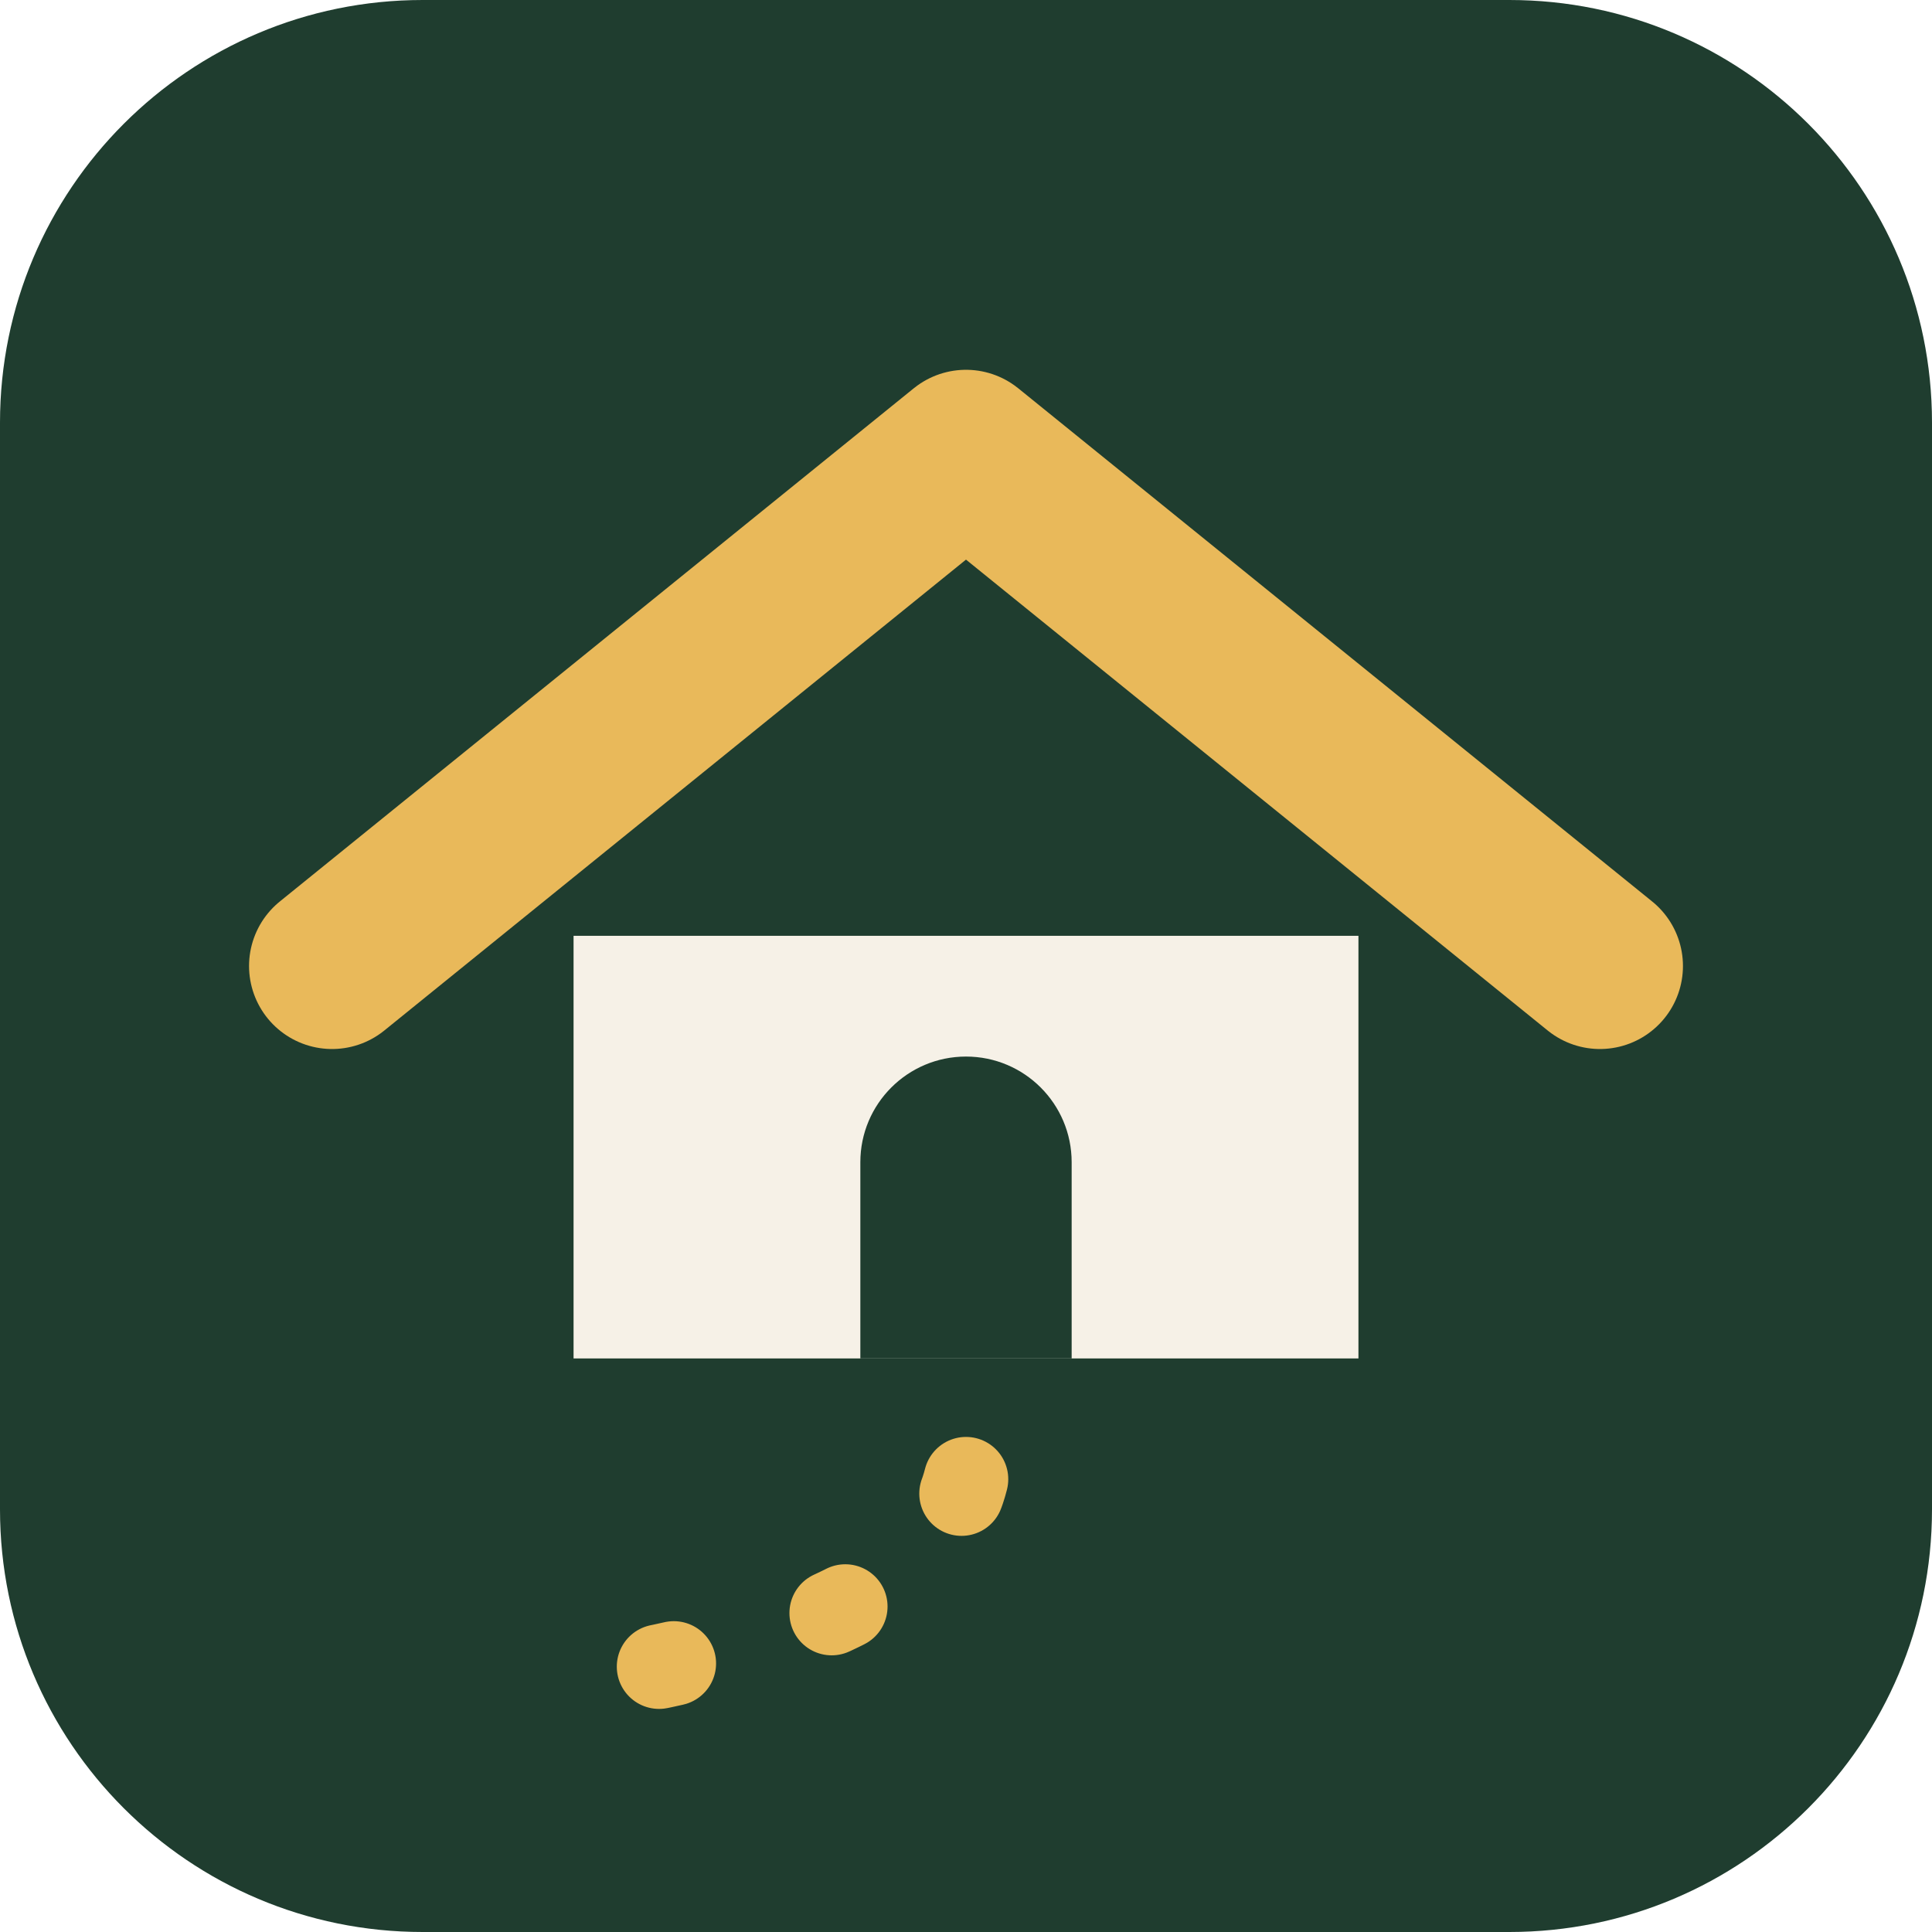
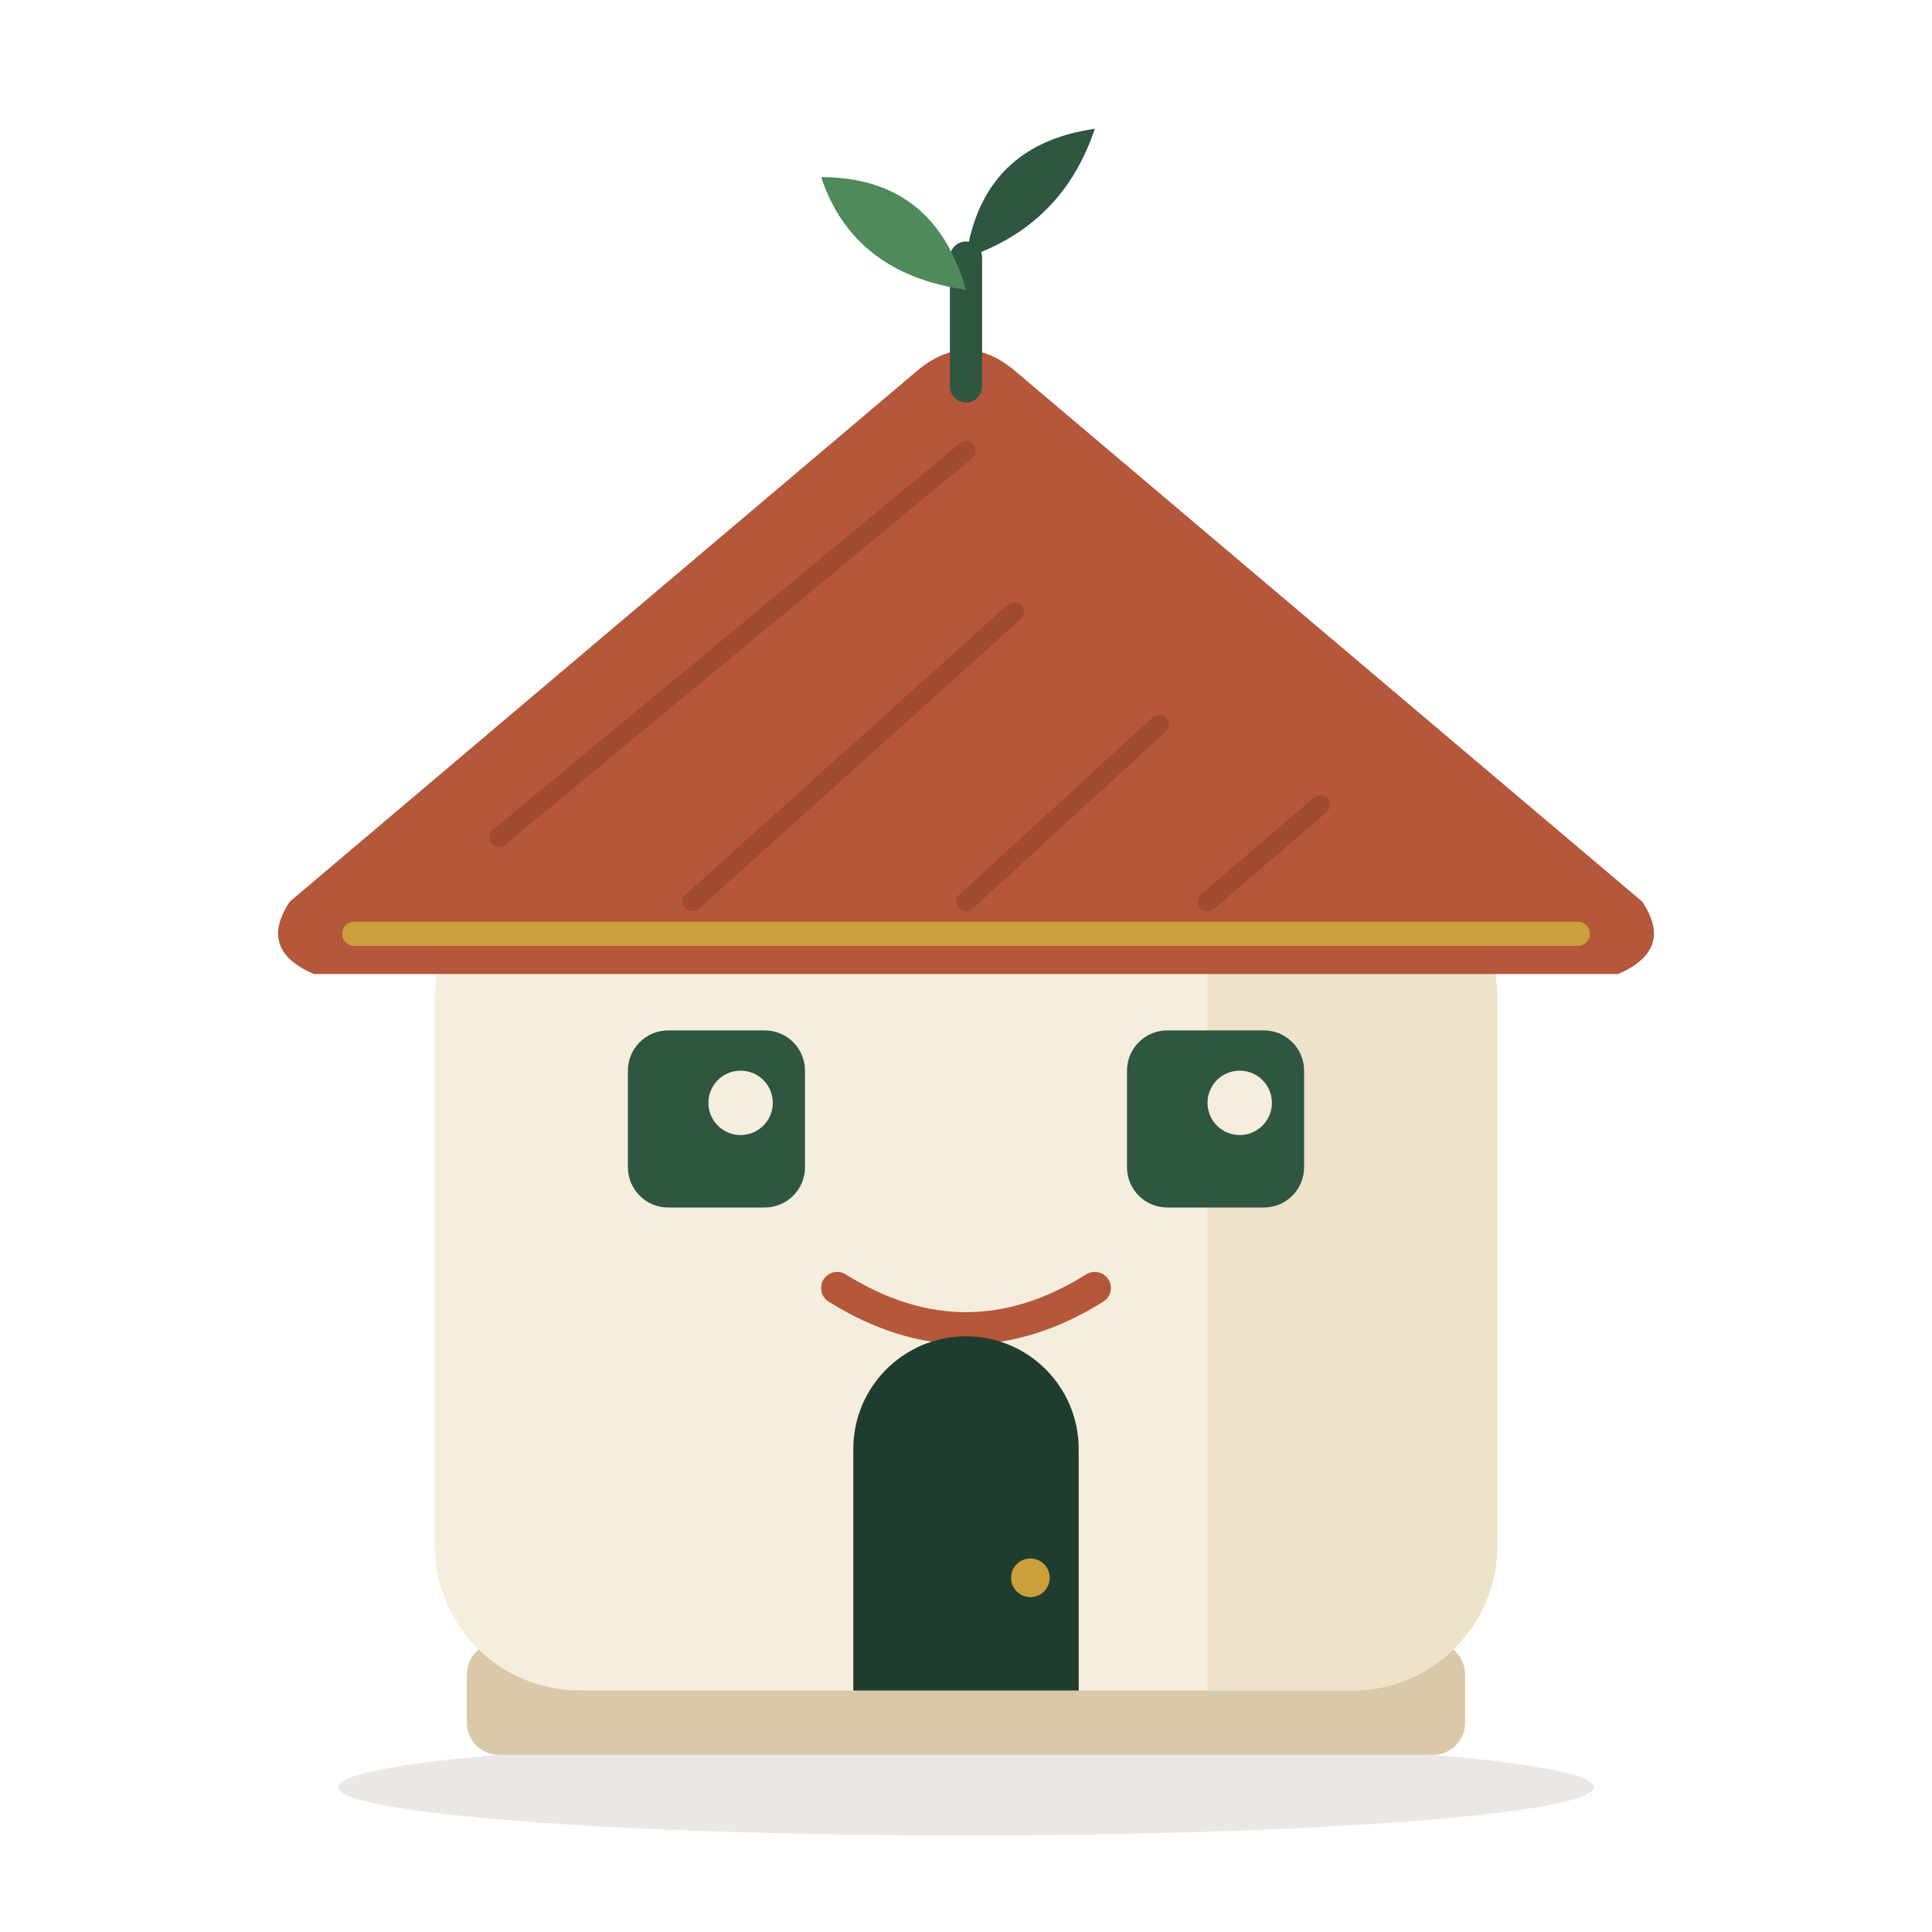
- <svg xmlns="http://www.w3.org/2000/svg" width="64" height="64" viewBox="0 0 64 64" role="img" aria-label="Mane Maarga">
-   <rect width="64" height="64" rx="14" fill="#1F3D2F" />
-   <path d="M19 31 H45 V45 H19 Z" fill="#F6F1E7" />
-   <path d="M28.5 45 V38.5 a3.5 3.5 0 0 1 7 0 V45 Z" fill="#1F3D2F" />
-   <path d="M11 32 L32 15 L53 32" fill="none" stroke="#E9B95A" stroke-width="5.5" stroke-linecap="round" stroke-linejoin="round" />
-   <path d="M32 49 C31 53 25 55 17 56" fill="none" stroke="#E9B95A" stroke-width="2.8" stroke-linecap="round" stroke-dasharray="0.5 5.5" />
+ <svg xmlns="http://www.w3.org/2000/svg" width="64" height="64" viewBox="0 0 240 240" role="img" aria-label="Mane Maarga mascot">
+   <ellipse cx="120" cy="222" rx="78" ry="6" fill="#4A3426" opacity=".12" />
+   <rect x="58" y="204" width="124" height="14" rx="4" fill="#D9C9A8" />
+   <rect x="54" y="106" width="132" height="104" rx="18" fill="#F6EEDC" />
+   <path d="M150 106 H168 a18 18 0 0 1 18 18 V192 a18 18 0 0 1 -18 18 H150 z" fill="#EBDDC0" opacity=".7" />
+   <g>
+     <rect x="78" y="128" width="22" height="22" rx="5" fill="#2E5641" />
+     <rect x="140" y="128" width="22" height="22" rx="5" fill="#2E5641" />
+     <circle cx="92" cy="137" r="4" fill="#F6EEDC" />
+     <circle cx="154" cy="137" r="4" fill="#F6EEDC" />
+   </g>
+   <path d="M104 160 q16 10 32 0" stroke="#B5573A" stroke-width="4" stroke-linecap="round" fill="none" />
+   <path d="M106 210 v-30 a14 14 0 0 1 28 0 v30 z" fill="#1F3D2F" />
+   <circle cx="128" cy="196" r="2.4" fill="#C9A03A" />
+   <path d="M36 112 L114 46 q6 -5 12 0 L204 112 q4 6 -3 9 H39 q-7 -3 -3 -9 z" fill="#B5573A" />
+   <g stroke="#8E3F27" stroke-width="2.4" stroke-linecap="round" opacity=".55">
+     <path d="M62 104 L120 56" />
+     <path d="M86 112 L126 76" />
+     <path d="M120 112 L144 90" />
+     <path d="M150 112 L164 100" />
+   </g>
+   <path d="M44 116 H196" stroke="#C9A03A" stroke-width="3" stroke-linecap="round" />
+   <path d="M120 48 v-16" stroke="#2E5641" stroke-width="4" stroke-linecap="round" />
+   <path d="M120 36 q-14 -2 -18 -14 q14 0 18 14 z" fill="#4F8A5B" />
+   <path d="M120 32 q12 -4 16 -16 q-14 2 -16 16 z" fill="#2E5641" />
</svg>
